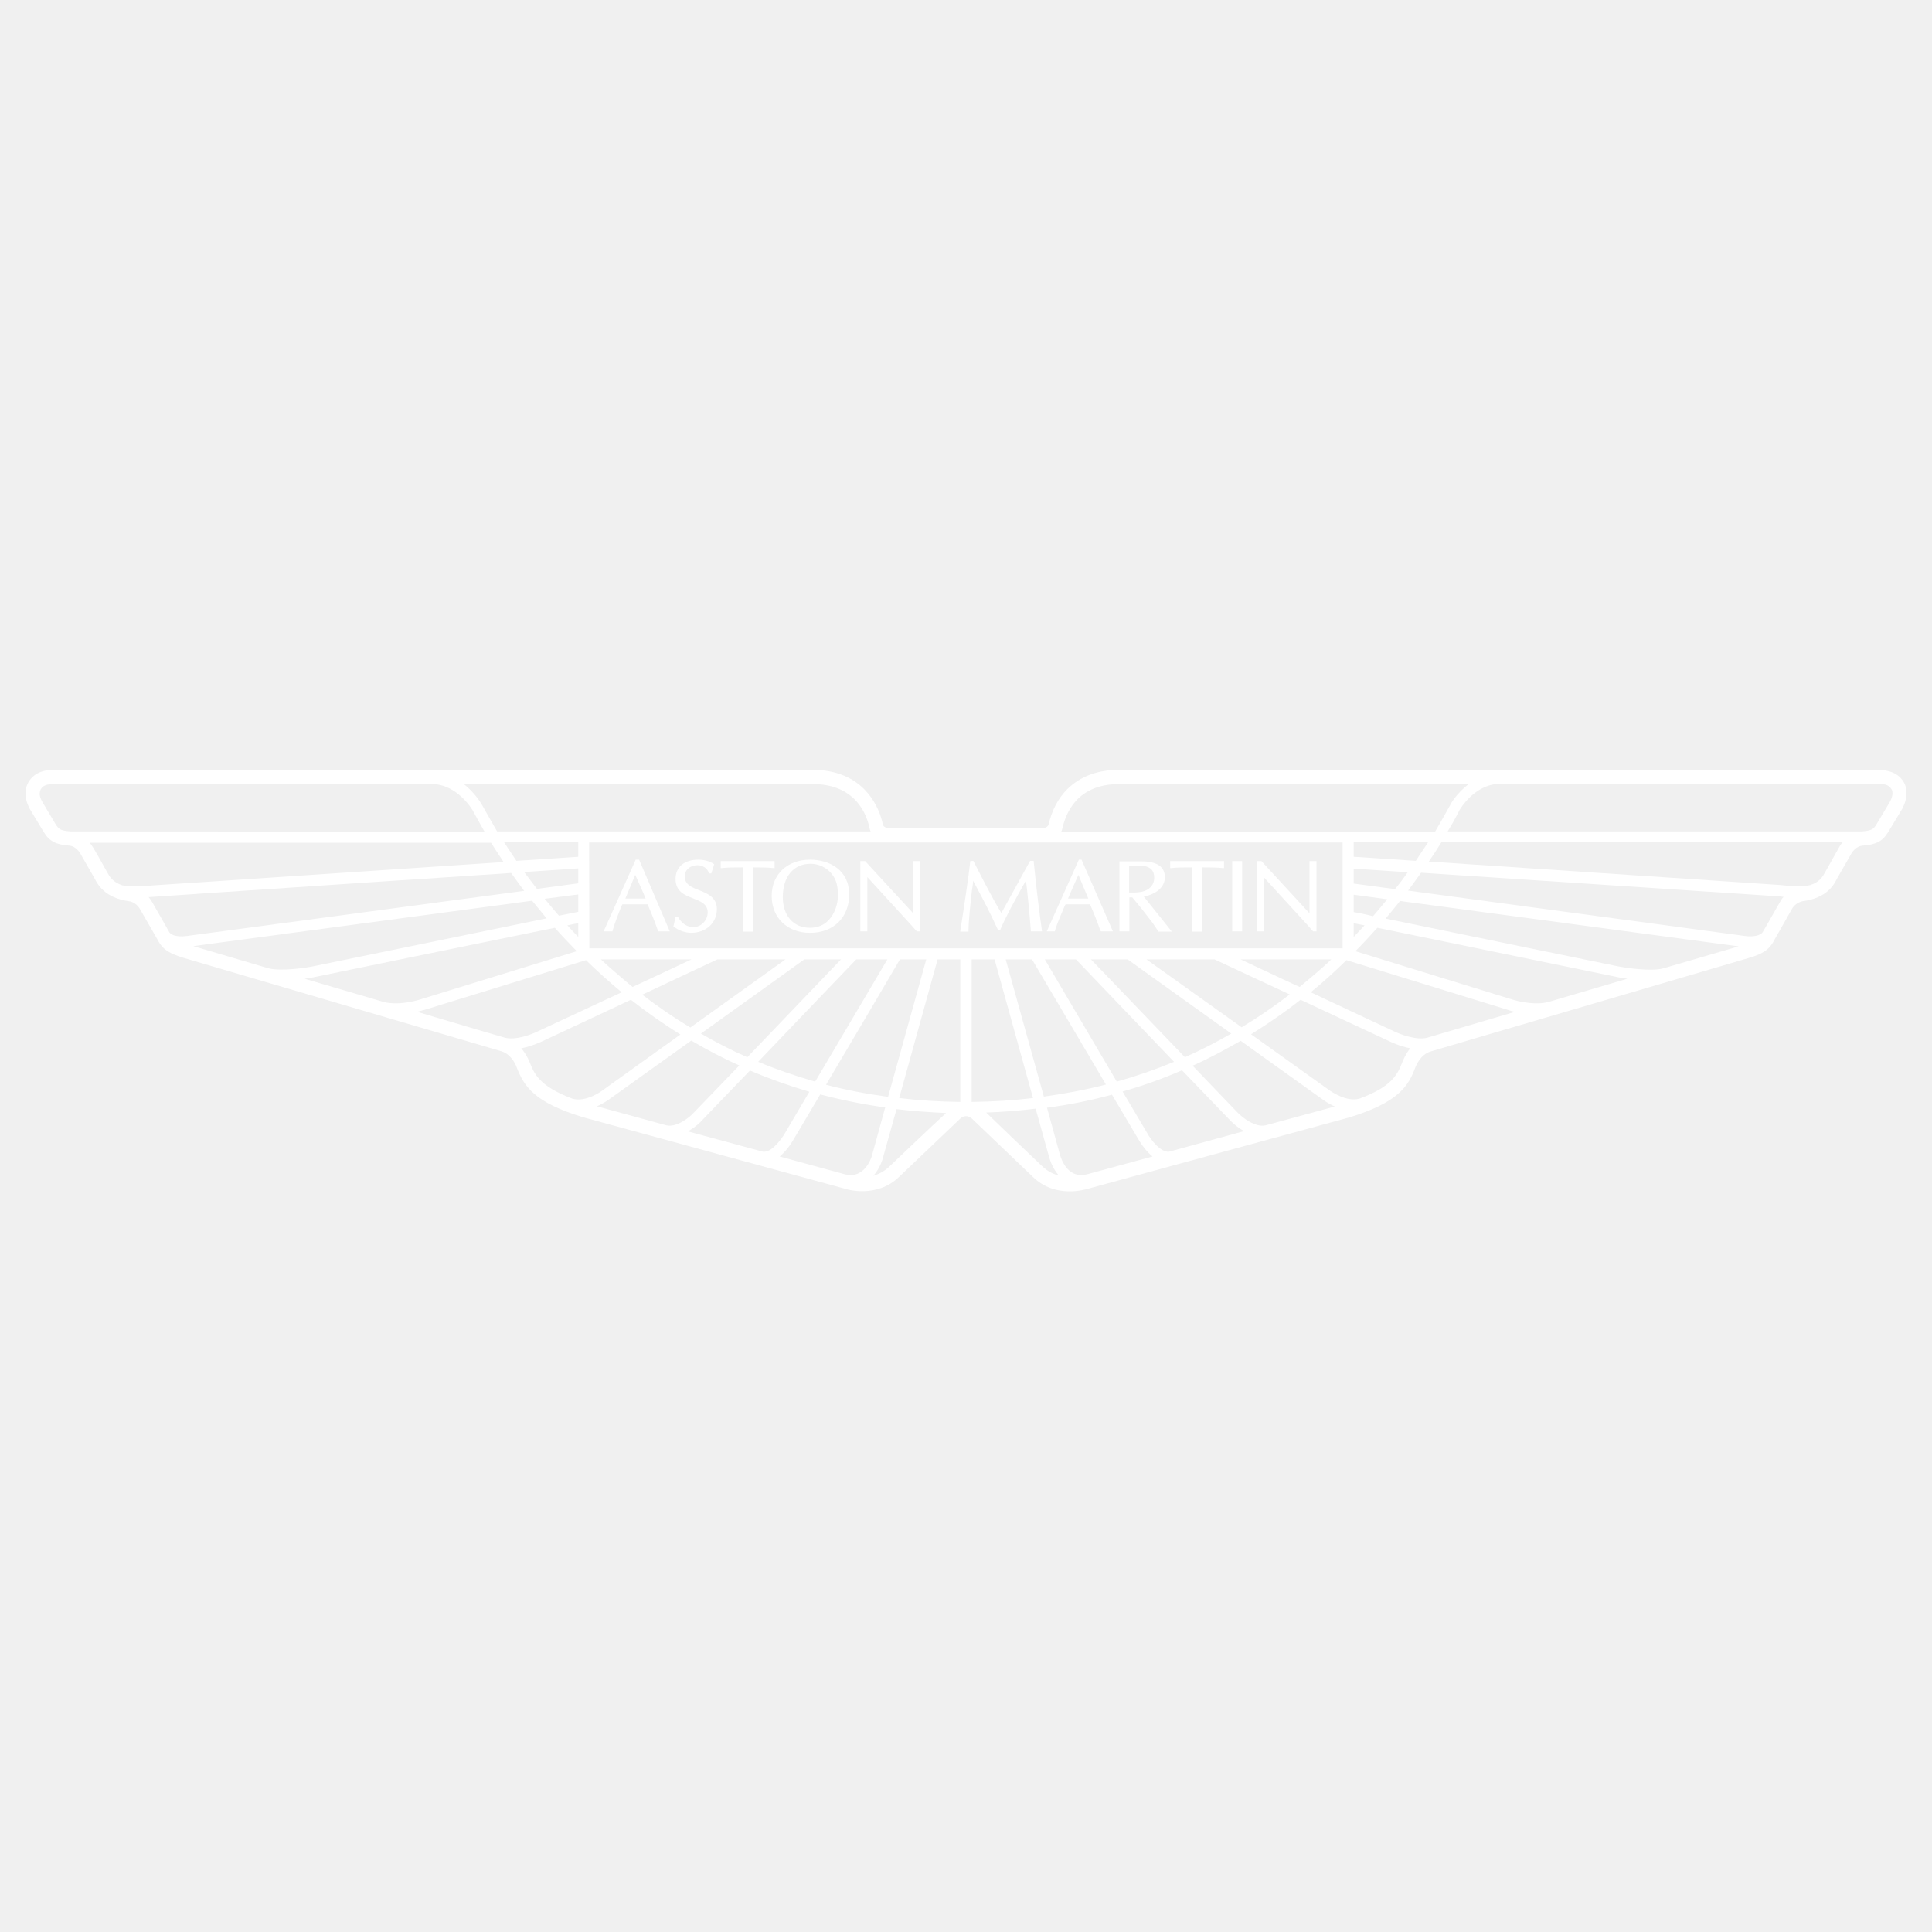
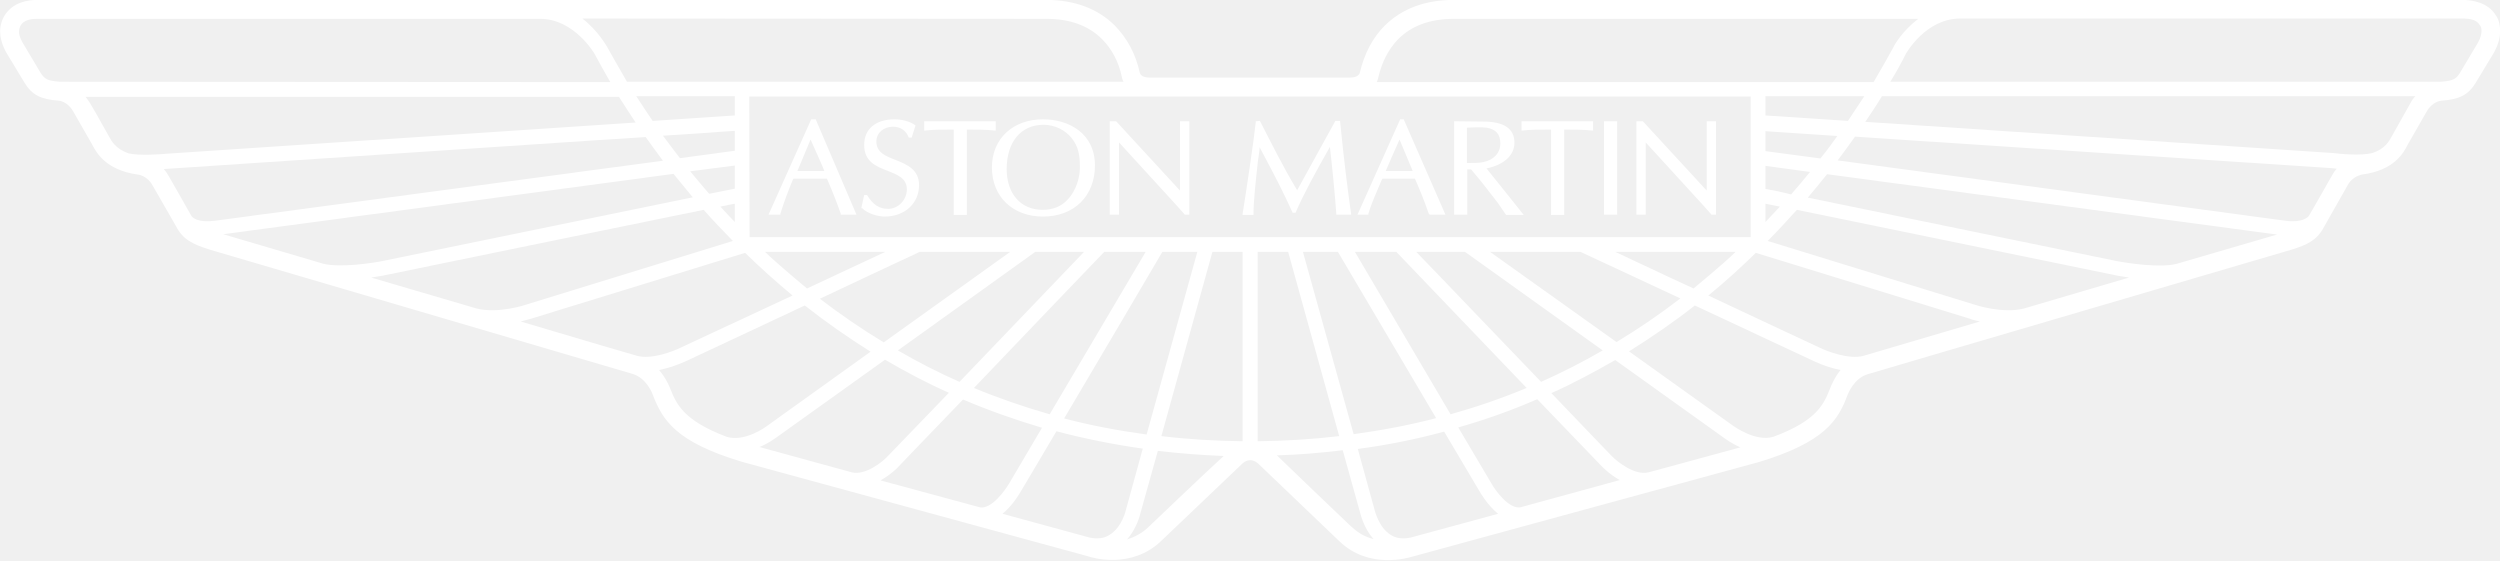
- <svg xmlns="http://www.w3.org/2000/svg" version="1.1" id="svg3557" x="0px" y="0px" viewBox="0 0 800 800" style="enable-background:new 0 0 800 800;" xml:space="preserve">
+ <svg xmlns="http://www.w3.org/2000/svg" version="1.1" id="svg3557" x="0px" y="0px" viewBox="0 0 778.9 174.5" style="enable-background:new 0 0 778.9 174.5;" xml:space="preserve">
  <style type="text/css">
	.st0{fill:#FFFFFF;}
</style>
  <g id="layer1" transform="translate(-214.9598,-319.1258)">
-     <path id="path2578" class="st0" d="M1003.2,642.9c-2.7-4.5-7.7-4.8-9.8-5H678.4c-8.9,0-16.1,2.7-21.5,8c-3.8,3.8-6.4,8.8-7.8,14.8   c-0.1,0.2-0.5,1.4-3.1,1.4h-62.3c-2.7,0-3-1.2-3.1-1.4c-1.3-6-4-10.9-7.8-14.8c-5.3-5.3-12.6-8-21.4-8H236.6c-2,0.1-7,0.4-9.8,5   c-1.3,2.2-2.3,5.9,0.5,11.2l5.8,9.6c2.3,3.8,5.1,5.2,10.7,5.6c0.1,0,2.7,0.2,4.5,3.4l5.9,10.3c1.2,2.3,4.1,7.9,14.1,9.3   c0.2,0,3,0.3,4.7,3.4l7.3,12.7c2.1,4.1,5.1,5.6,10.5,7.3l131.7,38.7c4.5,1.3,6.3,6.4,6.3,6.4c3.1,8.1,7.2,14.8,27.8,21l107.7,29.4   c1.3,0.5,13.7,4.2,23-4.8l25.3-24.1c0,0,1-1,2.4-1c1.4,0,2.5,1.1,2.5,1.1c0.1,0.1,25.2,24.1,25.2,24.1c9.3,9,21.6,5.2,23,4.8   c-0.1,0,107.7-29.4,107.7-29.4c20.5-6.2,24.8-13,27.7-21c0.2-0.3,1.9-5.1,6.3-6.4c0,0,19.9-5.9,131.7-38.7   c5.4-1.6,8.4-3.2,10.5-7.3l7.2-12.7c1.6-3.1,4.5-3.4,4.6-3.5c10.1-1.3,13-6.9,14.2-9.3l5.9-10.3c1.8-3.2,4.5-3.4,4.6-3.4   c5.6-0.4,8.4-1.8,10.7-5.6l5.8-9.6c1.2-2.3,1.8-4.4,1.8-6.4C1004.4,645.9,1004.1,644.3,1003.2,642.9 M654.9,662   c1.1-4.8,3.2-8.8,6.2-11.9c4.2-4.2,10-6.3,17.3-6.3h144.7c-5,3.8-7.6,8.4-7.7,8.8c-1.7,3.1-3.8,6.8-6.2,10.9H654.4   C654.7,662.9,654.9,662,654.9,662 M459,711.8L459,711.8l-0.1-43.8h312v43.8l0,0H459z M454.4,673.9l-25.6,1.7   c-1.8-2.7-3.5-5.2-5.1-7.7h30.7V673.9z M454.4,678.7v6.2l-17.1,2.3c-1.9-2.4-3.6-4.8-5.3-7L454.4,678.7z M454.4,689.5v7.2l-8,1.6   c-2-2.3-4-4.7-5.9-7L454.4,689.5z M454.4,701.4v5.7c-1.6-1.6-3-3.2-4.5-4.8C451.7,701.9,453.2,701.6,454.4,701.4 M512,716.4h28.2   l-39.4,28.2c-6.8-4.1-13.5-8.7-19.9-13.6C495.7,724,509.4,717.6,512,716.4 M476.9,727.8c-0.4-0.3-9.4-7.8-13.1-11.4h37.5   L476.9,727.8z M548,716.4h15.2l-38.8,40.5c-6.6-2.9-13-6.2-19.2-9.8C523.7,733.8,543.2,719.9,548,716.4 M569.5,716.4h12.9   L552.5,767c-8-2.3-15.9-5-23.6-8.2C545.1,741.8,564.8,721.3,569.5,716.4 M587.6,716.4h10.9l-15.8,56.9c-8.8-1.2-17.3-2.8-25.7-5   C568.5,748.9,583.8,722.9,587.6,716.4 M642.3,716.4l30.6,51.8c-8.4,2.2-17,3.8-25.7,5l-15.8-56.8H642.3z M647.6,716.4h12.9   l40.6,42.4c-7.7,3.2-15.5,5.9-23.7,8.2L647.6,716.4z M666.7,716.4h15.2l42.9,30.7c-6.2,3.6-12.7,6.9-19.2,9.8   C691.4,742.2,674.4,724.3,666.7,716.4 M689.7,716.4h28.2l31.1,14.5c-6.5,5-13.1,9.5-19.9,13.6C714.1,733.8,698.2,722.5,689.7,716.4    M728.7,716.4h37.5c-3.8,3.8-12.9,11.2-13.1,11.4C743.9,723.6,735,719.3,728.7,716.4 M775.5,701.4l4.5,0.9c-1.5,1.6-3,3.2-4.5,4.8   V701.4z M775.5,696.8v-7.2l13.9,1.9c-1.9,2.3-3.8,4.6-5.9,7C780,697.6,777.2,697.1,775.5,696.8 M775.5,685v-6.2l22.4,1.5   c-1.6,2.3-3.4,4.7-5.3,7L775.5,685z M775.5,673.9v-6h30.8c-1.6,2.4-3.3,5-5.1,7.7L775.5,673.9z M551.5,643.8   c7.3,0,13.1,2.1,17.3,6.3c3,3,5.2,7,6.2,11.9c0,0,0.2,0.9,0.5,1.4H420.8c-2.3-3.9-6.2-10.9-6.2-10.9c-0.2-0.3-2.8-5-7.7-8.8   L551.5,643.8L551.5,643.8z M244.2,663.4c-4-0.3-4.8-0.8-6.1-2.8c0,0-5.2-8.7-5.6-9.4c-0.9-1.6-1.2-2.8-1.1-3.6   c0.1-2.1,1.6-3.8,5.4-3.8h157c10.6,0,16.9,10.9,16.9,10.9c1.4,2.6,3,5.5,4.9,8.8L244.2,663.4L244.2,663.4z M265.5,685.7   c-4-1.4-5.3-3.8-6.1-5.3c-2.4-4.1-5.6-10.4-7.3-12.3h166.2c1.6,2.6,3.4,5.2,5.2,8l-145.8,9.7C275.5,686,268.8,686.5,265.5,685.7    M292.4,706.7c-5.3,0.7-7-1-7.3-1.5l-7-12.3c-0.5-0.9-1-1.6-1.6-2.3c0.9-0.1,150.1-10,150.1-10c1.7,2.4,3.5,4.8,5.4,7.4   L292.4,706.7z M326.2,720.1c-14.5-4.3-26.2-7.7-31.2-9.2l140.3-18.8c2,2.4,3.9,4.8,6,7.3l-95.9,19.7   C341.7,719.9,331.6,721.4,326.2,720.1 M373.8,734c-10.7-3.1-22-6.5-32.7-9.6c2.8-0.4,4.8-0.8,5.1-0.9c0,0,69.5-14.3,98.5-20.2   c2.8,3.2,5.9,6.4,9.1,9.7l-64.3,19.8C389.3,732.9,380.5,735.8,373.8,734 M424,748.8c-1.4-0.4-16.6-4.8-36.3-10.7   c1.9-0.5,3.1-0.9,3.3-0.9c-0.1,0,54-16.6,66.6-20.5c4.6,4.5,9.5,8.9,14.8,13.3l-34.8,16.2C435.2,747.4,428.5,750,424,748.8    M451.8,774c-13.6-5.2-15.6-10.2-17.6-15.2c-0.2-0.5-1.2-3-3.4-5.6c4.6-0.9,8.4-2.8,8.7-2.9c0,0,18.4-8.6,36.7-17.2   c6.6,5.2,13.5,10,20.5,14.4l-32.5,23.3C464.2,770.8,457.5,775.8,451.8,774 M490.9,785.1l-28.8-7.9c2.9-1.2,4.8-2.7,5-2.8   c0,0,16.1-11.5,34.1-24.4c6.5,3.8,13.1,7.3,19.9,10.3L502.1,780C500.5,781.8,495.1,786.1,490.9,785.1 M530.8,796l-31-8.4   c3.2-1.8,5.5-4.1,5.6-4.3c0,0,8.8-9.2,20.1-20.9c8,3.4,16.2,6.3,24.6,8.8l-10.2,17.3C538.6,790.7,534.4,796.6,530.8,796    M576.3,796.6c0,0.1-1.2,5.6-5.2,8c-1.7,1.1-3.8,1.3-6.2,0.8l-27.1-7.4c3.3-2.7,5.5-6.6,5.9-7.3c0,0,4.6-7.7,10.9-18.4   c8.8,2.3,17.7,4.1,26.9,5.4L576.3,796.6z M583.2,802.2c-2.1,2-4.4,3.1-6.6,3.8c3-3.4,4.1-7.7,4.2-8.3l5.4-19.3   c6.7,0.8,13.6,1.3,20.5,1.6C601.1,785.1,583.2,802.2,583.2,802.2 M587.3,773.8l15.9-57.4h9.4v59   C604.1,775.3,595.6,774.8,587.3,773.8 M617.3,775.4v-59h9.5l15.9,57.4C634.3,774.8,625.9,775.3,617.3,775.4 M642.8,798.5   c0,0-14.6-13.9-19.5-18.7c7-0.2,13.8-0.8,20.5-1.6l5.4,19.4c0.2,0.7,1.2,4.9,4.2,8.3C649.3,804.7,648,803.6,642.8,798.5 M665,805.4   c-2.4,0.5-4.5,0.3-6.2-0.8c-3.8-2.3-5-7.6-5.1-7.9l-5.2-18.9c9.1-1.2,18.1-3,26.9-5.4l10.9,18.4c0.4,0.7,2.6,4.5,5.9,7.2L665,805.4   z M699.1,796c-3.6,0.5-7.8-5.3-9-7.5l-10.3-17.4c8.4-2.4,16.6-5.3,24.6-8.8l20.1,20.9c0.2,0.2,2.4,2.5,5.6,4.3L699.1,796z    M744.2,783.7l-5.2,1.4c-4.3,1-9.6-3.3-11.3-5c0,0-8.3-8.6-18.9-19.7c6.8-3,13.4-6.6,19.9-10.3l34.1,24.4c0.2,0.1,2.1,1.6,4.9,2.8   C760.3,779.3,744.2,783.7,744.2,783.7 M795.7,758.8c-2,5-4,10.1-17.7,15.2c-5.6,1.7-12.3-3.3-12.4-3.3c0,0-15.2-10.9-32.6-23.3   c7-4.4,13.9-9.1,20.5-14.3l36.8,17.2c0.2,0.1,4,2,8.6,2.9C796.9,755.7,795.9,758.3,795.7,758.8 M806,748.8   c-4.5,1.2-11.2-1.4-13.5-2.5c0,0-17.2-8-34.8-16.3c5.3-4.3,10.2-8.8,14.8-13.3l66.6,20.5c0.2,0.1,1.3,0.5,3.2,0.9L806,748.8z    M856.2,734c-6.7,1.8-15.5-1.1-15.6-1.2h-0.1l0,0L776.2,713c3.2-3.2,6.2-6.5,9.1-9.7l98.4,20.2c0.2,0.1,2.3,0.5,5.1,0.9L856.2,734z    M903.7,720.1c-5.2,1.4-15.5-0.2-19.1-0.9c0,0-65.7-13.5-95.9-19.7c2.1-2.5,4.1-4.9,6-7.3L934.9,711L903.7,720.1z M951.8,693   c0-0.1-5.7,10.1-7,12.2c-0.3,0.4-2,2.2-7.3,1.5L798,687.9c1.9-2.5,3.7-5,5.4-7.4l148.4,9.8c0.2,0,0.9,0.1,1.7,0.2   C952.8,691.2,952.3,692.1,951.8,693 M976.6,669.8l-5.9,10.5c-0.9,1.6-2.1,4-6.1,5.3c-3.4,0.9-10,0.3-12.3,0l-145.7-9.7   c1.9-2.8,3.7-5.5,5.2-8H978C977.3,668.6,976.9,669.2,976.6,669.8 M997.5,651.2c-0.1,0.2-5.6,9.4-5.6,9.4c-1.1,1.7-1.7,2.5-6.1,2.8   H814.4c2-3.2,3.6-6.2,4.9-8.8c0.1-0.1,6.1-10.9,16.9-10.9h157c1.6,0.1,3.8,0.2,4.9,2.1c0.2,0.2,0.5,0.8,0.5,1.7   C998.6,648.4,998.4,649.6,997.5,651.2" />
-     <path id="path2580" class="st0" d="M478.2,675.1l-13.3,29.7h3.7v-0.3c1.1-3.6,2.4-7,3.8-10.4c0,0,0.2-0.4,0.3-0.5h10.4   c1.4,3.2,2.8,6.6,4.3,10.9v0.3h4.9l-12.7-29.7H478.2z M504.2,675.1c-5.9,0-9.5,3-9.5,8c0,5.2,3.8,6.7,7.2,8c3,1.2,6.1,2.3,6.1,5.8   c0,3.3-2.7,6.1-5.8,6.1c-2.8,0-4.8-1.3-6.6-4.3h-0.9l-0.9,4.1h0.3c1.6,1.7,5,2.6,7,2.6c6.2,0,10.7-4.1,10.7-9.8   c0-4.8-3.7-6.4-7.2-7.8c-3.1-1.2-6.1-2.3-6.1-5.8c0-2.7,2.3-4.6,5.2-4.6c2.3,0,4.1,1.2,4.9,3.4h0.9l1.2-3.8   C508.8,675.6,506.1,675.1,504.2,675.1z M550.4,675.1c-9.3,0-15.9,6-15.9,15c0,9.1,6.5,15.3,15.9,15.3c9.8,0,16.2-6.5,16.2-15.9   C566.6,679.4,558.4,675.1,550.4,675.1z M661.7,675.1l-13.3,29.7h3.4v-0.3c1.1-3.7,2.7-7,4.1-10.4c0,0,0.2-0.4,0.3-0.5h10.1   c1.4,3.2,2.9,6.8,4.3,10.9l0.3,0.3h4.9l-13-29.7H661.7z M513.4,675.7v2.9h0.3c2.5-0.3,5-0.3,8.9-0.3v26.6h4.1v-26.6   c3,0,6,0,8.7,0.3h0.3v-2.9h-0.3H513.4z M571.2,675.7v29.1h2.9v-22.5c0.2,0.2,18.2,19.9,18.2,19.9l2.3,2.6h1.4v-29.1h-0.3h-2.6   c0,0,0,21.2,0,21.6c-0.2-0.2-19.9-21.6-19.9-21.6H571.2z M616.7,675.7v0.3c-0.4,4.3-3,21.8-4.1,28.6v0.3h3.4v-0.3   c0-4.1,0.7-10.2,1.4-16.7c0,0,0.5-2.9,0.5-4.1c0.5,0.9,6,11.2,8,15.5l2.3,4.9h0.9c2.4-5.6,5.9-12,10.7-20.5c0.6,5,1.6,15,2,20.8   v0.3h4.6v-0.3c-1-7.1-2.2-16.3-3.4-28.6v-0.3h-0.3h-1.2l-7,12.7c0,0-4.5,8.2-4.9,8.9c-4.4-7.3-8.2-15-11.6-21.6H618L616.7,675.7   L616.7,675.7z M678.5,675.7v29.1h4.1c0,0,0-13.7,0-14.1h1.2c0.2,0.2,3.4,4.1,3.4,4.1l4.9,6.3l2.6,3.8h0.3h5.2   c0,0-11-13.8-11.6-14.5c5.3-1.1,8.7-4,8.7-8c0-4.5-3.4-6.6-9.8-6.6H678.5z M699.5,675.7v2.9h0.3c2.5-0.3,5-0.3,8.9-0.3v26.6h4.1   c0,0,0-26,0-26.6c3,0,6,0,8.7,0.3h0.3v-2.9h-0.3H699.5z M725.2,675.7v29.1h4.1v-29.1H725.2z M735.3,675.7v29.1h2.9v-22.5   c0.2,0.2,18.2,19.9,18.2,19.9l2.3,2.6h1.4v-29.1h-2.9v21.6c-0.2-0.2-19.9-21.6-19.9-21.6H735.3z M550.6,676.8   c3.4,0,6.7,1.6,8.7,4.1c2.2,2.7,2.6,5.5,2.6,8.9c0,0.2,0,0.4,0,0.5c0,2.8-1.1,7-3.8,9.8c-2,2.2-4.7,3.2-7.8,3.2   c-6.8,0-11.2-5-11.2-12.7C539.1,682.2,543.5,676.8,550.6,676.8z M682.5,677.7c1.7-0.1,4.6-0.2,6.1,0c2.9,0.5,4.3,2,4.3,4.9   c0,3-2,5.1-5.2,5.8c-1.8,0.4-4.1,0.3-5.2,0.3L682.5,677.7L682.5,677.7z M478,681.4c0.4,0.9,4.1,9.1,4.3,9.8h-8.4   C474.2,690.6,477.5,682.5,478,681.4z M661.5,681.4c0.4,0.9,3.8,9.1,4.1,9.8h-8.4C657.4,690.6,661,682.5,661.5,681.4z" />
+     <path id="path2578" class="st0" d="M992.7,324.1c-2.7-4.5-7.7-4.8-9.8-5h-315c-8.9,0-16.1,2.7-21.5,8c-3.8,3.8-6.4,8.8-7.8,14.8   c-0.1,0.2-0.5,1.4-3.1,1.4h-62.3c-2.7,0-3-1.2-3.1-1.4c-1.3-6-4-10.9-7.8-14.8c-5.3-5.3-12.6-8-21.4-8H226.1c-2,0.1-7,0.4-9.8,5   c-1.3,2.2-2.3,5.9,0.5,11.2l5.8,9.6c2.3,3.8,5.1,5.2,10.7,5.6c0.1,0,2.7,0.2,4.5,3.4l5.9,10.3c1.2,2.3,4.1,7.9,14.1,9.3   c0.2,0,3,0.3,4.7,3.4l7.3,12.7c2.1,4.1,5.1,5.6,10.5,7.3L412,435.6c4.5,1.3,6.3,6.4,6.3,6.4c3.1,8.1,7.2,14.8,27.8,21l107.7,29.4   c1.3,0.5,13.7,4.2,23-4.8l25.3-24.1c0,0,1-1,2.4-1s2.5,1.1,2.5,1.1c0.1,0.1,25.2,24.1,25.2,24.1c9.3,9,21.6,5.2,23,4.8   c-0.1,0,107.7-29.4,107.7-29.4c20.5-6.2,24.8-13,27.7-21c0.2-0.3,1.9-5.1,6.3-6.4c0,0,19.9-5.9,131.7-38.7   c5.4-1.6,8.4-3.2,10.5-7.3l7.2-12.7c1.6-3.1,4.5-3.4,4.6-3.5c10.1-1.3,13-6.9,14.2-9.3l5.9-10.3c1.8-3.2,4.5-3.4,4.6-3.4   c5.6-0.4,8.4-1.8,10.7-5.6l5.8-9.6c1.2-2.3,1.8-4.4,1.8-6.4C993.9,327.1,993.6,325.5,992.7,324.1 M644.4,343.2   c1.1-4.8,3.2-8.8,6.2-11.9c4.2-4.2,10-6.3,17.3-6.3h144.7c-5,3.8-7.6,8.4-7.7,8.8c-1.7,3.1-3.8,6.8-6.2,10.9H643.9   C644.2,344.1,644.4,343.2,644.4,343.2 M448.5,393L448.5,393l-0.1-43.8h312V393l0,0H448.5z M443.9,355.1l-25.6,1.7   c-1.8-2.7-3.5-5.2-5.1-7.7h30.7V355.1z M443.9,359.9v6.2l-17.1,2.3c-1.9-2.4-3.6-4.8-5.3-7L443.9,359.9z M443.9,370.7v7.2l-8,1.6   c-2-2.3-4-4.7-5.9-7L443.9,370.7z M443.9,382.6v5.7c-1.6-1.6-3-3.2-4.5-4.8C441.2,383.1,442.7,382.8,443.9,382.6 M501.5,397.6h28.2   l-39.4,28.2c-6.8-4.1-13.5-8.7-19.9-13.6C485.2,405.2,498.9,398.8,501.5,397.6 M466.4,409c-0.4-0.3-9.4-7.8-13.1-11.4h37.5   L466.4,409z M537.5,397.6h15.2l-38.8,40.5c-6.6-2.9-13-6.2-19.2-9.8C513.2,415,532.7,401.1,537.5,397.6 M559,397.6h12.9L542,448.2   c-8-2.3-15.9-5-23.6-8.2C534.6,423,554.3,402.5,559,397.6 M577.1,397.6H588l-15.8,56.9c-8.8-1.2-17.3-2.8-25.7-5   C558,430.1,573.3,404.1,577.1,397.6 M631.8,397.6l30.6,51.8c-8.4,2.2-17,3.8-25.7,5l-15.8-56.8H631.8z M637.1,397.6H650l40.6,42.4   c-7.7,3.2-15.5,5.9-23.7,8.2L637.1,397.6z M656.2,397.6h15.2l42.9,30.7c-6.2,3.6-12.7,6.9-19.2,9.8   C680.9,423.4,663.9,405.5,656.2,397.6 M679.2,397.6h28.2l31.1,14.5c-6.5,5-13.1,9.5-19.9,13.6C703.6,415,687.7,403.7,679.2,397.6    M718.2,397.6h37.5c-3.8,3.8-12.9,11.2-13.1,11.4C733.4,404.8,724.5,400.5,718.2,397.6 M765,382.6l4.5,0.9c-1.5,1.6-3,3.2-4.5,4.8   V382.6z M765,378v-7.2l13.9,1.9c-1.9,2.3-3.8,4.6-5.9,7C769.5,378.8,766.7,378.3,765,378 M765,366.2V360l22.4,1.5   c-1.6,2.3-3.4,4.7-5.3,7L765,366.2z M765,355.1v-6h30.8c-1.6,2.4-3.3,5-5.1,7.7L765,355.1z M541,325c7.3,0,13.1,2.1,17.3,6.3   c3,3,5.2,7,6.2,11.9c0,0,0.2,0.9,0.5,1.4H410.3c-2.3-3.9-6.2-10.9-6.2-10.9c-0.2-0.3-2.8-5-7.7-8.8L541,325L541,325z M233.7,344.6   c-4-0.3-4.8-0.8-6.1-2.8c0,0-5.2-8.7-5.6-9.4c-0.9-1.6-1.2-2.8-1.1-3.6c0.1-2.1,1.6-3.8,5.4-3.8h157c10.6,0,16.9,10.9,16.9,10.9   c1.4,2.6,3,5.5,4.9,8.8L233.7,344.6L233.7,344.6z M255,366.9c-4-1.4-5.3-3.8-6.1-5.3c-2.4-4.1-5.6-10.4-7.3-12.3h166.2   c1.6,2.6,3.4,5.2,5.2,8L267.2,367C265,367.2,258.3,367.7,255,366.9 M281.9,387.9c-5.3,0.7-7-1-7.3-1.5l-7-12.3   c-0.5-0.9-1-1.6-1.6-2.3c0.9-0.1,150.1-10,150.1-10c1.7,2.4,3.5,4.8,5.4,7.4L281.9,387.9z M315.7,401.3   c-14.5-4.3-26.2-7.7-31.2-9.2l140.3-18.8c2,2.4,3.9,4.8,6,7.3l-95.9,19.7C331.2,401.1,321.1,402.6,315.7,401.3 M363.3,415.2   c-10.7-3.1-22-6.5-32.7-9.6c2.8-0.4,4.8-0.8,5.1-0.9c0,0,69.5-14.3,98.5-20.2c2.8,3.2,5.9,6.4,9.1,9.7L379,414   C378.8,414.1,370,417,363.3,415.2 M413.5,430c-1.4-0.4-16.6-4.8-36.3-10.7c1.9-0.5,3.1-0.9,3.3-0.9c-0.1,0,54-16.6,66.6-20.5   c4.6,4.5,9.5,8.9,14.8,13.3l-34.8,16.2C424.7,428.6,418,431.2,413.5,430 M441.3,455.2c-13.6-5.2-15.6-10.2-17.6-15.2   c-0.2-0.5-1.2-3-3.4-5.6c4.6-0.9,8.4-2.8,8.7-2.9c0,0,18.4-8.6,36.7-17.2c6.6,5.2,13.5,10,20.5,14.4L453.7,452   C453.7,452,447,457,441.3,455.2 M480.4,466.3l-28.8-7.9c2.9-1.2,4.8-2.7,5-2.8c0,0,16.1-11.5,34.1-24.4c6.5,3.8,13.1,7.3,19.9,10.3   l-19,19.7C490,463,484.6,467.3,480.4,466.3 M520.3,477.2l-31-8.4c3.2-1.8,5.5-4.1,5.6-4.3c0,0,8.8-9.2,20.1-20.9   c8,3.4,16.2,6.3,24.6,8.8l-10.2,17.3C528.1,471.9,523.9,477.8,520.3,477.2 M565.8,477.8c0,0.1-1.2,5.6-5.2,8   c-1.7,1.1-3.8,1.3-6.2,0.8l-27.1-7.4c3.3-2.7,5.5-6.6,5.9-7.3c0,0,4.6-7.7,10.9-18.4c8.8,2.3,17.7,4.1,26.9,5.4L565.8,477.8z    M572.7,483.4c-2.1,2-4.4,3.1-6.6,3.8c3-3.4,4.1-7.7,4.2-8.3l5.4-19.3c6.7,0.8,13.6,1.3,20.5,1.6   C590.6,466.3,572.7,483.4,572.7,483.4 M576.8,455l15.9-57.4h9.4v59C593.6,456.5,585.1,456,576.8,455 M606.8,456.6v-59h9.5   l15.9,57.4C623.8,456,615.4,456.5,606.8,456.6 M632.3,479.7c0,0-14.6-13.9-19.5-18.7c7-0.2,13.8-0.8,20.5-1.6l5.4,19.4   c0.2,0.7,1.2,4.9,4.2,8.3C638.8,485.9,637.5,484.8,632.3,479.7 M654.5,486.6c-2.4,0.5-4.5,0.3-6.2-0.8c-3.8-2.3-5-7.6-5.1-7.9   L638,459c9.1-1.2,18.1-3,26.9-5.4l10.9,18.4c0.4,0.7,2.6,4.5,5.9,7.2L654.5,486.6z M688.6,477.2c-3.6,0.5-7.8-5.3-9-7.5l-10.3-17.4   c8.4-2.4,16.6-5.3,24.6-8.8l20.1,20.9c0.2,0.2,2.4,2.5,5.6,4.3L688.6,477.2z M733.7,464.9l-5.2,1.4c-4.3,1-9.6-3.3-11.3-5   c0,0-8.3-8.6-18.9-19.7c6.8-3,13.4-6.6,19.9-10.3l34.1,24.4c0.2,0.1,2.1,1.6,4.9,2.8C749.8,460.5,733.7,464.9,733.7,464.9    M785.2,440c-2,5-4,10.1-17.7,15.2c-5.6,1.7-12.3-3.3-12.4-3.3c0,0-15.2-10.9-32.6-23.3c7-4.4,13.9-9.1,20.5-14.3l36.8,17.2   c0.2,0.1,4,2,8.6,2.9C786.4,436.9,785.4,439.5,785.2,440 M795.5,430c-4.5,1.2-11.2-1.4-13.5-2.5c0,0-17.2-8-34.8-16.3   c5.3-4.3,10.2-8.8,14.8-13.3l66.6,20.5c0.2,0.1,1.3,0.5,3.2,0.9L795.5,430z M845.7,415.2c-6.7,1.8-15.5-1.1-15.6-1.2H830l0,0   l-64.3-19.8c3.2-3.2,6.2-6.5,9.1-9.7l98.4,20.2c0.2,0.1,2.3,0.5,5.1,0.9L845.7,415.2z M893.2,401.3c-5.2,1.4-15.5-0.2-19.1-0.9   c0,0-65.7-13.5-95.9-19.7c2.1-2.5,4.1-4.9,6-7.3l140.2,18.8L893.2,401.3z M941.3,374.2c0-0.1-5.7,10.1-7,12.2   c-0.3,0.4-2,2.2-7.3,1.5l-139.5-18.8c1.9-2.5,3.7-5,5.4-7.4l148.4,9.8c0.2,0,0.9,0.1,1.7,0.2C942.3,372.4,941.8,373.3,941.3,374.2    M966.1,351l-5.9,10.5c-0.9,1.6-2.1,4-6.1,5.3c-3.4,0.9-10,0.3-12.3,0l-145.7-9.7c1.9-2.8,3.7-5.5,5.2-8h166.2   C966.8,349.8,966.4,350.4,966.1,351 M987,332.4c-0.1,0.2-5.6,9.4-5.6,9.4c-1.1,1.7-1.7,2.5-6.1,2.8H803.9c2-3.2,3.6-6.2,4.9-8.8   c0.1-0.1,6.1-10.9,16.9-10.9h157c1.6,0.1,3.8,0.2,4.9,2.1c0.2,0.2,0.5,0.8,0.5,1.7C988.1,329.6,987.9,330.8,987,332.4" />
+     <path id="path2580" class="st0" d="M467.7,356.3L454.4,386h3.7v-0.3c1.1-3.6,2.4-7,3.8-10.4c0,0,0.2-0.4,0.3-0.5h10.4   c1.4,3.2,2.8,6.6,4.3,10.9v0.3h4.9l-12.7-29.7H467.7z M493.7,356.3c-5.9,0-9.5,3-9.5,8c0,5.2,3.8,6.7,7.2,8c3,1.2,6.1,2.3,6.1,5.8   c0,3.3-2.7,6.1-5.8,6.1c-2.8,0-4.8-1.3-6.6-4.3h-0.9l-0.9,4.1h0.3c1.6,1.7,5,2.6,7,2.6c6.2,0,10.7-4.1,10.7-9.8   c0-4.8-3.7-6.4-7.2-7.8c-3.1-1.2-6.1-2.3-6.1-5.8c0-2.7,2.3-4.6,5.2-4.6c2.3,0,4.1,1.2,4.9,3.4h0.9l1.2-3.8   C498.3,356.8,495.6,356.3,493.7,356.3z M539.9,356.3c-9.3,0-15.9,6-15.9,15c0,9.1,6.5,15.3,15.9,15.3c9.8,0,16.2-6.5,16.2-15.9   C556.1,360.6,547.9,356.3,539.9,356.3z M651.2,356.3L637.9,386h3.4v-0.3c1.1-3.7,2.7-7,4.1-10.4c0,0,0.2-0.4,0.3-0.5h10.1   c1.4,3.2,2.9,6.8,4.3,10.9l0.3,0.3h4.9l-13-29.7H651.2z M502.9,356.9v2.9h0.3c2.5-0.3,5-0.3,8.9-0.3v26.6h4.1v-26.6   c3,0,6,0,8.7,0.3h0.3v-2.9h-0.3H502.9z M560.7,356.9V386h2.9v-22.5c0.2,0.2,18.2,19.9,18.2,19.9l2.3,2.6h1.4v-29.1h-0.3h-2.6   c0,0,0,21.2,0,21.6c-0.2-0.2-19.9-21.6-19.9-21.6H560.7z M606.2,356.9v0.3c-0.4,4.3-3,21.8-4.1,28.6v0.3h3.4v-0.3   c0-4.1,0.7-10.2,1.4-16.7c0,0,0.5-2.9,0.5-4.1c0.5,0.9,6,11.2,8,15.5l2.3,4.9h0.9c2.4-5.6,5.9-12,10.7-20.5c0.6,5,1.6,15,2,20.8   v0.3h4.6v-0.3c-1-7.1-2.2-16.3-3.4-28.6v-0.3h-0.3H631l-7,12.7c0,0-4.5,8.2-4.9,8.9c-4.4-7.3-8.2-15-11.6-21.6h0L606.2,356.9   L606.2,356.9z M668,356.9V386h4.1c0,0,0-13.7,0-14.1h1.2c0.2,0.2,3.4,4.1,3.4,4.1l4.9,6.3l2.6,3.8h0.3h5.2c0,0-11-13.8-11.6-14.5   c5.3-1.1,8.7-4,8.7-8c0-4.5-3.4-6.6-9.8-6.6L668,356.9L668,356.9z M689,356.9v2.9h0.3c2.5-0.3,5-0.3,8.9-0.3v26.6h4.1   c0,0,0-26,0-26.6c3,0,6,0,8.7,0.3h0.3v-2.9H711H689z M714.7,356.9V386h4.1v-29.1H714.7z M724.8,356.9V386h2.9v-22.5   c0.2,0.2,18.2,19.9,18.2,19.9l2.3,2.6h1.4v-29.1h-2.9v21.6c-0.2-0.2-19.9-21.6-19.9-21.6H724.8z M540.1,358c3.4,0,6.7,1.6,8.7,4.1   c2.2,2.7,2.6,5.5,2.6,8.9c0,0.2,0,0.4,0,0.5c0,2.8-1.1,7-3.8,9.8c-2,2.2-4.7,3.2-7.8,3.2c-6.8,0-11.2-5-11.2-12.7   C528.6,363.4,533,358,540.1,358z M672,358.9c1.7-0.1,4.6-0.2,6.1,0c2.9,0.5,4.3,2,4.3,4.9c0,3-2,5.1-5.2,5.8   c-1.8,0.4-4.1,0.3-5.2,0.3L672,358.9L672,358.9z M467.5,362.6c0.4,0.9,4.1,9.1,4.3,9.8h-8.4C463.7,371.8,467,363.7,467.5,362.6z    M651,362.6c0.4,0.9,3.8,9.1,4.1,9.8h-8.4C646.9,371.8,650.5,363.7,651,362.6z" />
  </g>
</svg>
